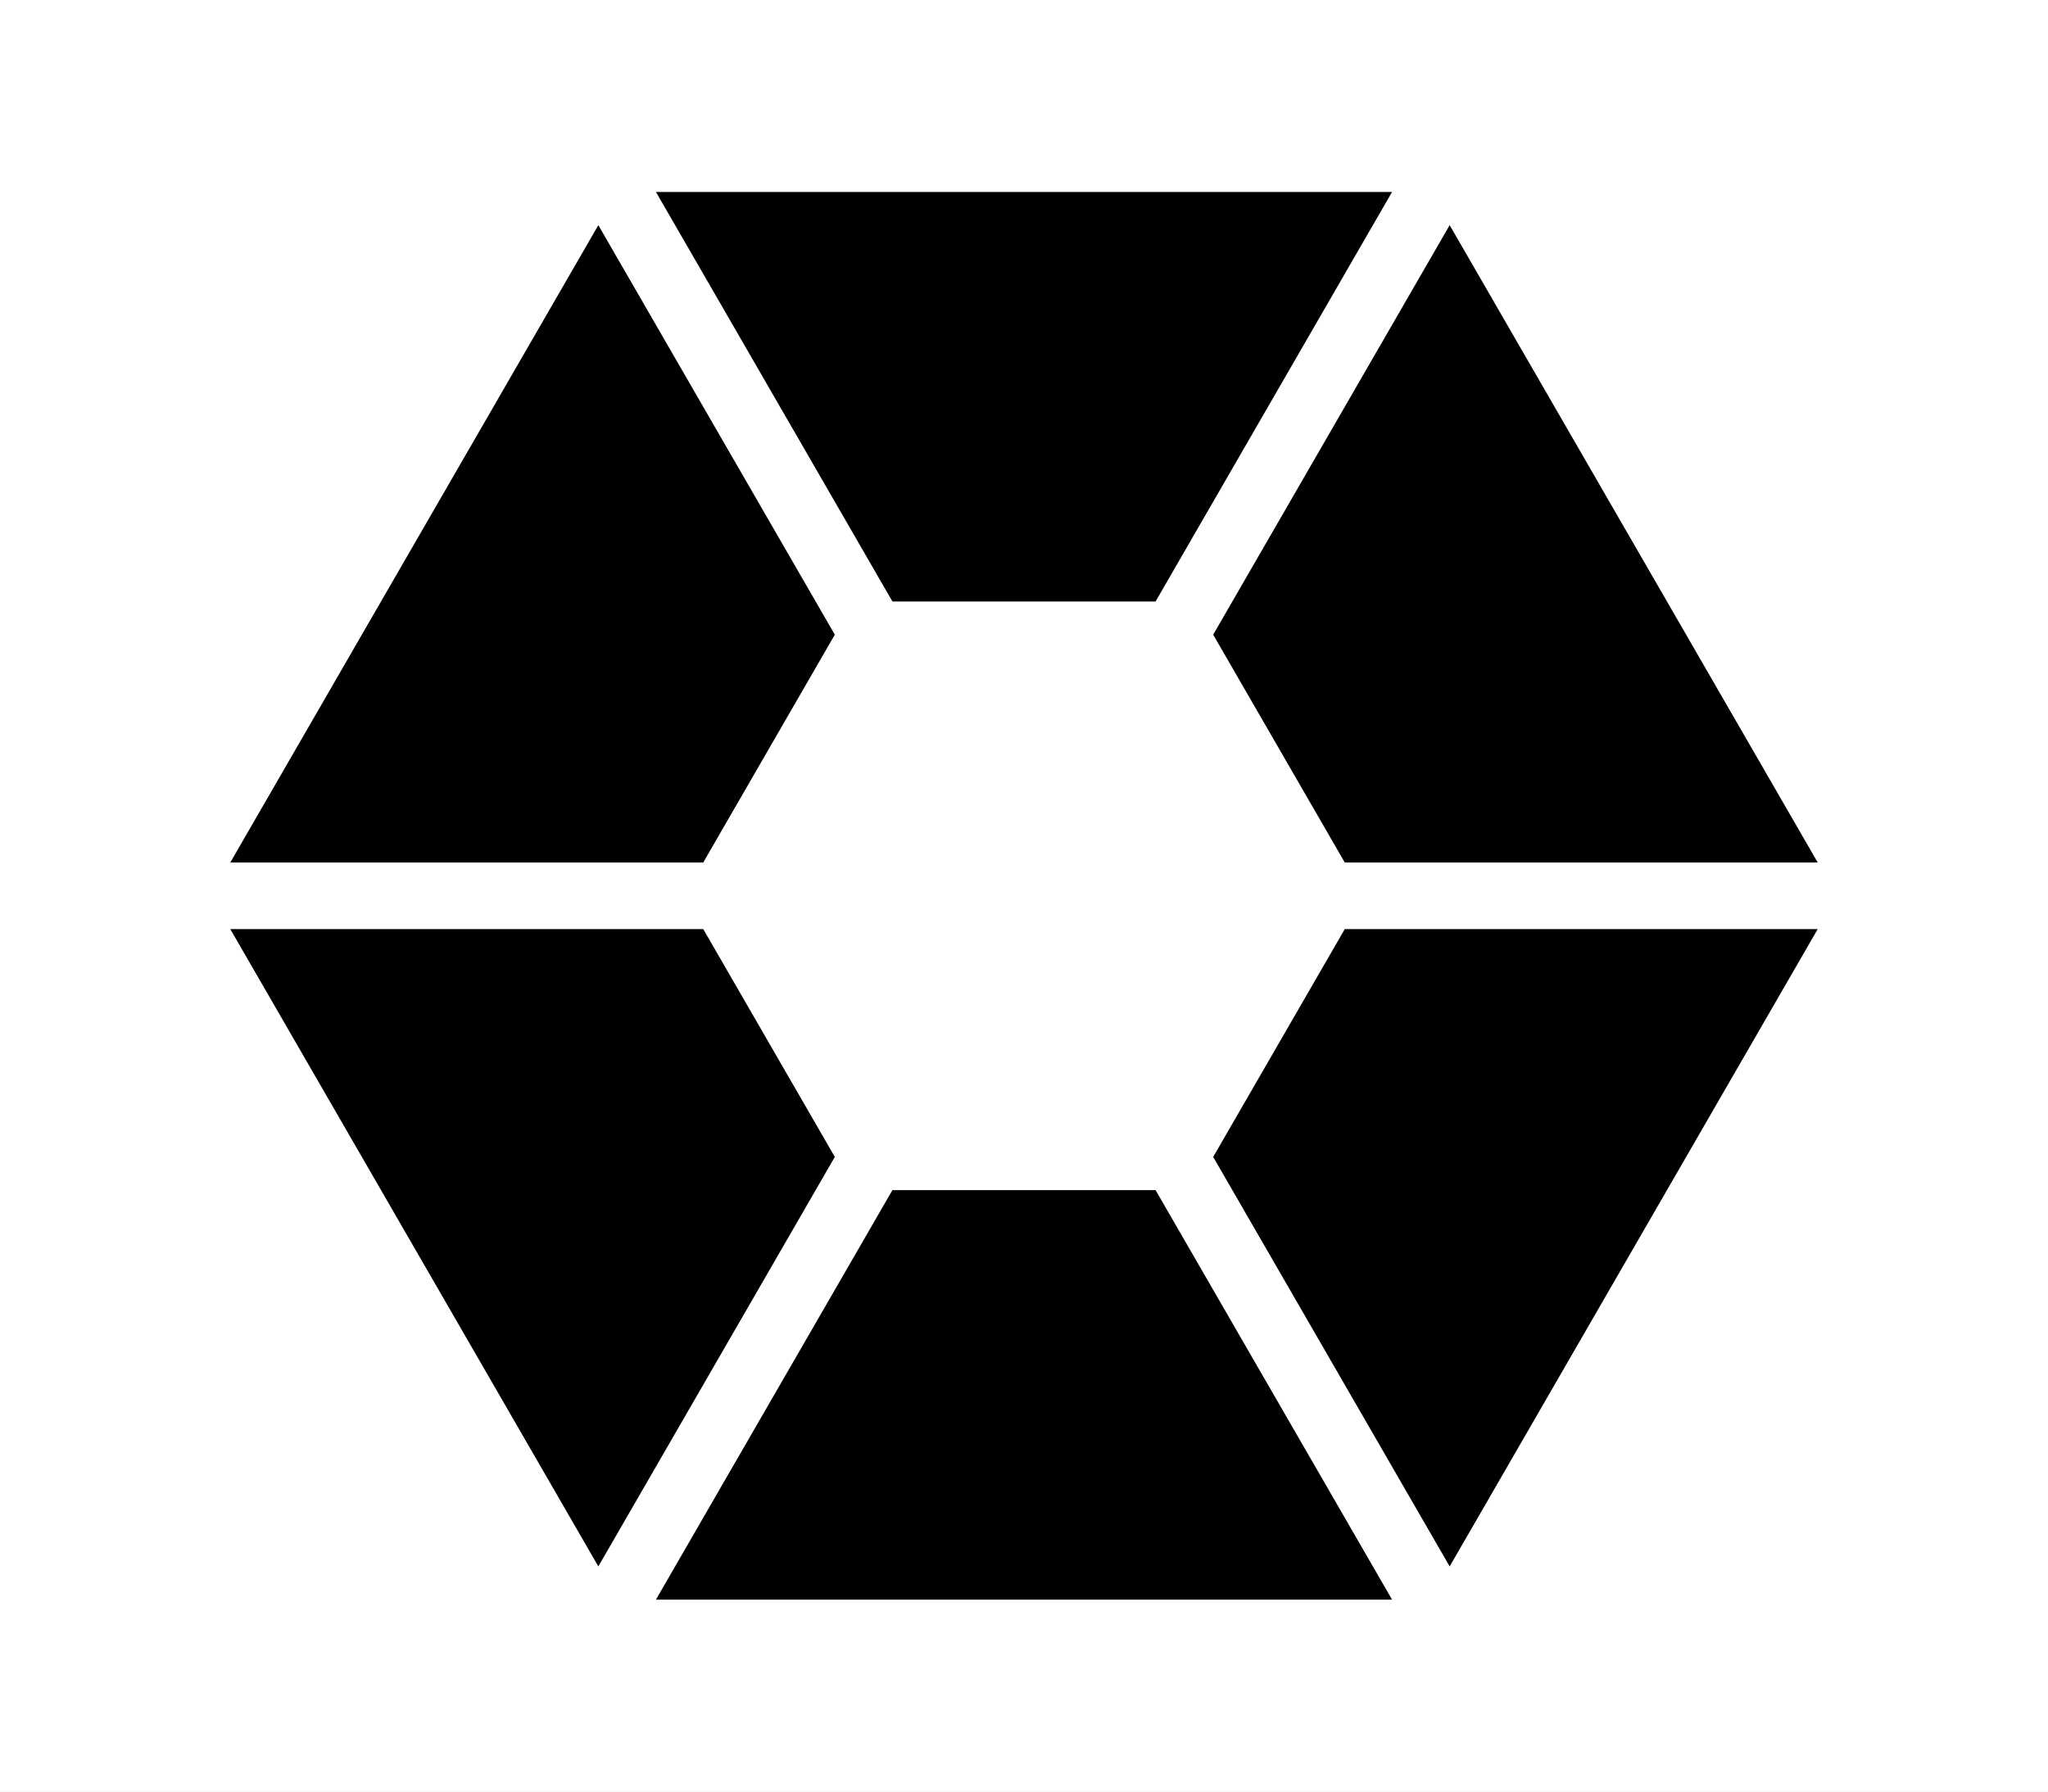
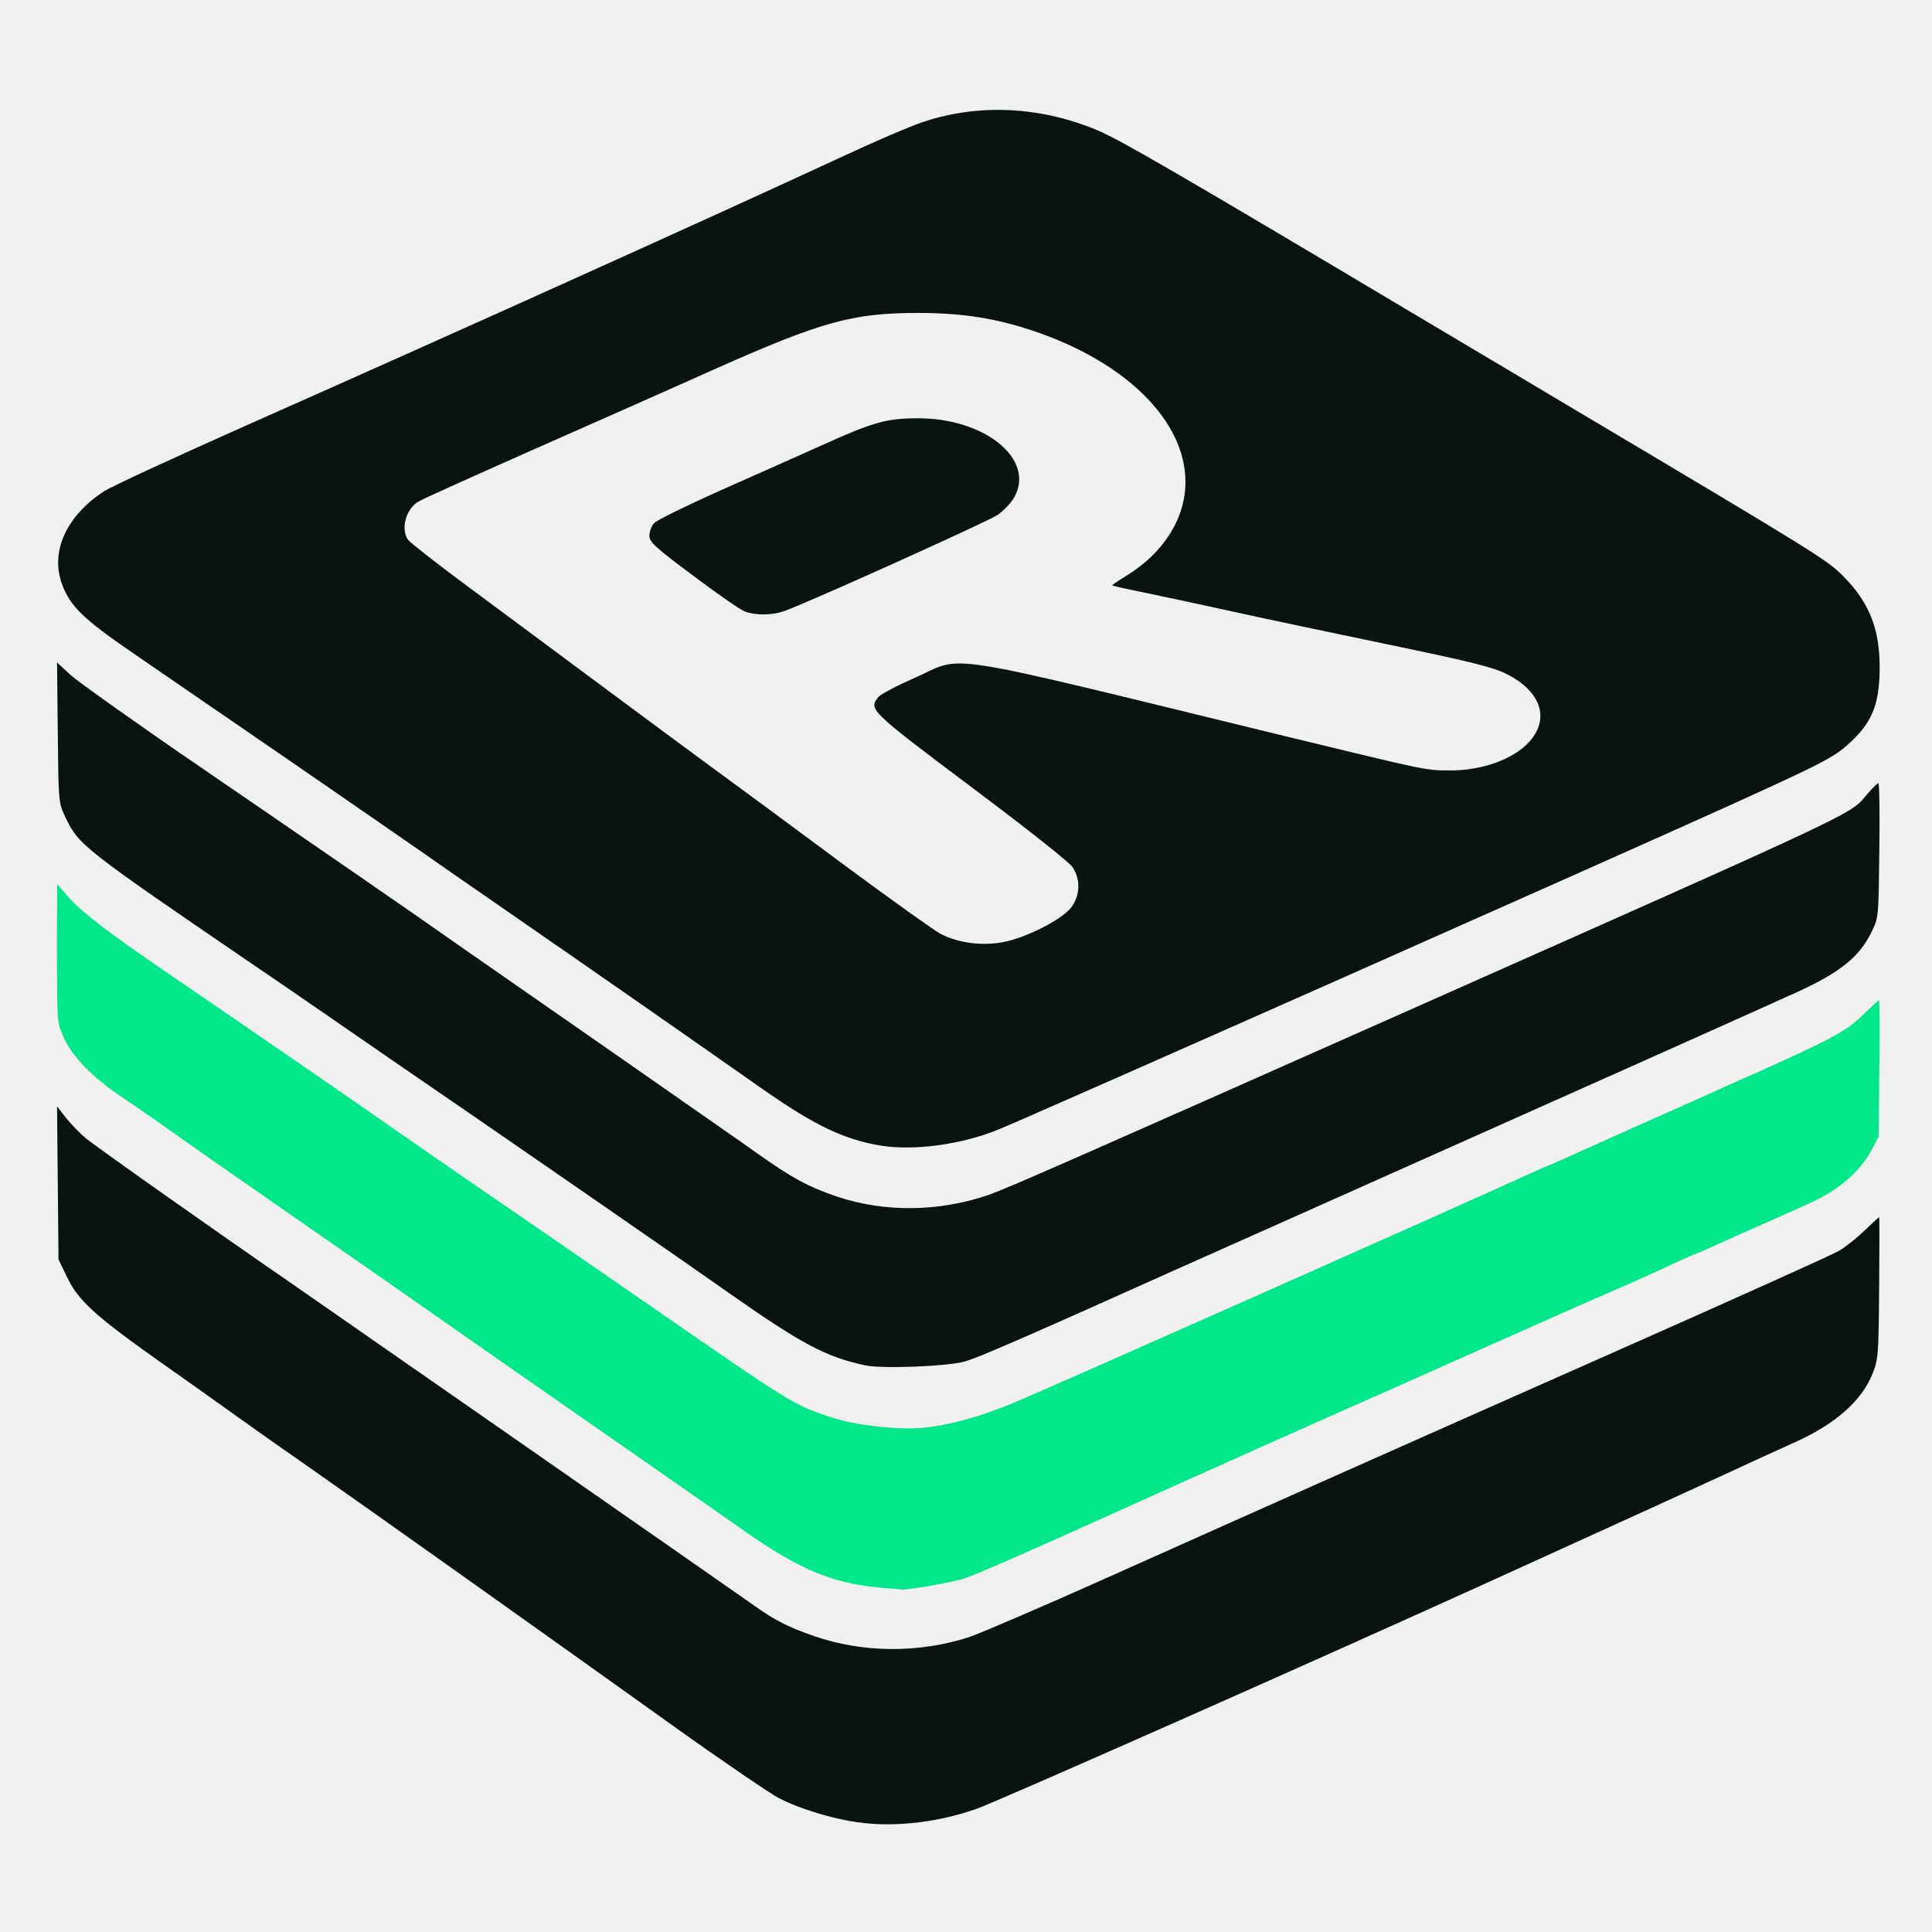
- <svg xmlns="http://www.w3.org/2000/svg" viewBox="-16 -14 32 28">
-   <rect x="-16" y="-14" width="32" height="28" fill="#fff" />
-   <g fill="#000">
-     <path d="M-2.056,-4.6 L-5.751,-11 L5.751,-11 L2.056,-4.6 Z" />
-     <path d="M2.956,-4.081 L6.651,-10.481 L12.402,-0.520 L5.012,-0.520 Z" />
-     <path d="M5.012,0.520 L12.402,0.520 L6.651,10.481 L2.956,4.081 Z" />
-     <path d="M2.056,4.6 L5.751,11 L-5.751,11 L-2.056,4.6 Z" />
-     <path d="M-2.956,4.081 L-6.651,10.481 L-12.402,0.520 L-5.012,0.520 Z" />
-     <path d="M-5.012,-0.520 L-12.402,-0.520 L-6.651,-10.481 L-2.956,-4.081 Z" />
+ <svg xmlns="http://www.w3.org/2000/svg" viewBox="-3 -6 106 106">
+   <style>.ink { fill: #09130f; } @media (prefers-color-scheme: dark) { .ink { fill: #f0ebe3; } }</style>
+   <g class="ink">
+     <path fill-rule="evenodd" d="M45.36 56.86C43.35 56.54 41.69 55.75 38.85 53.76C34.89 50.98 30.33 47.8 23.81 43.29C22.23 42.2 20.62 41.08 20.24 40.81C19.85 40.54 16.58 38.27 12.96 35.78C9.33 33.29 5.35 30.55 4.09 29.69C1.57 27.95 0.85 27.25 0.41 26.07C-0.26 24.28 0.63 22.3 2.73 20.94C3.12 20.69 6.52 19.12 10.29 17.44C21.87 12.31 36.21 5.84 43.35 2.53C45.04 1.74 46.96 0.92 47.62 0.7C50.68-0.33 54.09-0.17 57.24 1.16C58.54 1.72 61.46 3.41 75.21 11.6C78.25 13.41 81.88 15.56 83.26 16.39C96.72 24.39 97.23 24.71 98.13 25.61C99.65 27.15 100.21 28.69 100.12 31.09C100.05 32.75 99.66 33.65 98.55 34.7C97.68 35.52 97.12 35.82 91.98 38.15C85.97 40.88 54.24 54.95 51.83 55.95C49.85 56.78 47.19 57.15 45.36 56.86ZM52.53 45.57C53.88 45.17 55.41 44.31 55.81 43.74C56.27 43.06 56.28 42.24 55.85 41.58C55.66 41.3 53.39 39.5 50.28 37.17C44.71 32.99 44.63 32.91 45.2 32.24C45.33 32.08 46.25 31.6 47.23 31.17C49.99 29.95 48.07 29.65 67.51 34.39C75.34 36.29 75.22 36.27 76.55 36.27C78.33 36.28 80.08 35.64 80.93 34.67C82.04 33.41 81.53 31.93 79.68 30.99C78.93 30.61 77.83 30.33 73.11 29.35C69.99 28.7 66.14 27.89 64.57 27.54C62.99 27.19 60.88 26.74 59.87 26.53C58.87 26.33 58.04 26.14 58.02 26.12C58 26.11 58.35 25.86 58.8 25.59C60.86 24.32 62.04 22.43 62.04 20.44C62.04 17.08 58.74 13.82 53.59 12.12C51.57 11.45 49.73 11.17 47.41 11.17C43.76 11.17 42.1 11.63 36.06 14.32C33.91 15.29 29.46 17.25 26.19 18.7C22.92 20.15 20.09 21.42 19.92 21.54C19.25 21.97 18.98 23.04 19.39 23.62C19.51 23.78 21.03 24.97 22.79 26.27C24.54 27.57 27.81 29.99 30.04 31.65C32.28 33.31 35.11 35.41 36.34 36.31C37.58 37.21 40.72 39.53 43.32 41.46C45.93 43.39 48.31 45.09 48.61 45.24C49.74 45.82 51.27 45.95 52.53 45.57Z" />
+     <path d="M37.89 27.56C37.65 27.48 36.38 26.6 35.05 25.6C32.92 24.01 32.63 23.74 32.63 23.39C32.63 23.18 32.74 22.87 32.88 22.71C33.01 22.55 34.61 21.77 36.41 20.96C38.22 20.16 40.78 19.02 42.09 18.43C44.95 17.14 45.65 16.95 47.38 16.95C51.06 16.95 53.81 19.21 52.65 21.28C52.47 21.6 52.05 22.04 51.72 22.26C51.15 22.64 41.25 27.1 40.02 27.53C39.37 27.76 38.49 27.77 37.89 27.56Z" />
+     <path d="M44.47 68.91C42.31 68.45 40.97 67.74 36.82 64.82C34 62.83 23.37 55.49 18.94 52.46C18.15 51.91 16.51 50.79 15.3 49.95C14.09 49.11 12.34 47.91 11.41 47.28C1.43 40.47 1.33 40.39 0.57 38.8C0.21 38.03 0.21 37.99 0.17 34.19L0.13 30.35L0.88 31.04C1.29 31.41 4.52 33.71 8.06 36.13C14.42 40.48 19.48 43.97 22.48 46.08C23.33 46.67 26.95 49.19 30.53 51.68C34.11 54.18 37.71 56.68 38.52 57.26C40.41 58.61 41.37 59.13 42.95 59.66C45.56 60.53 48.56 60.49 51.26 59.55C52.29 59.19 55.92 57.59 74.37 49.4C99.78 38.11 98.44 38.74 99.49 37.52C99.75 37.22 100 36.97 100.06 36.97C100.11 36.97 100.14 38.63 100.11 40.65C100.07 44.3 100.07 44.33 99.7 45.1C99.03 46.49 97.99 47.34 95.58 48.44C93.96 49.18 83.72 53.76 68.98 60.33C66.13 61.6 62.85 63.06 61.69 63.58C53.12 67.43 50.67 68.49 49.93 68.7C48.97 68.97 45.38 69.11 44.47 68.91Z" />
+     <path d="M43.62 93.91C42.28 93.67 40.79 93.19 39.74 92.66C39.26 92.41 36.66 90.64 33.96 88.71C26.83 83.61 17.5 76.98 13.87 74.44C12.67 73.61 11.06 72.47 10.29 71.92C9.52 71.37 7.48 69.91 5.74 68.69C2.17 66.16 1.27 65.34 0.65 64.01L0.21 63.1L0.17 58.9L0.13 54.7L0.62 55.33C0.89 55.67 1.38 56.18 1.71 56.45C2.23 56.89 9 61.67 13.03 64.44C16.09 66.56 35.21 79.87 38.45 82.14C39.53 82.91 40.27 83.28 41.68 83.77C44.34 84.69 47.44 84.71 50.17 83.82C50.77 83.62 54.07 82.2 57.52 80.66C67.29 76.29 72.81 73.83 85.5 68.21C91.96 65.35 97.54 62.84 97.89 62.63C98.24 62.43 98.87 61.93 99.29 61.52C99.71 61.12 100.08 60.78 100.1 60.78C100.12 60.78 100.12 62.53 100.1 64.67C100.07 68.36 100.05 68.6 99.74 69.36C99.15 70.85 97.71 72.12 95.52 73.11C94.94 73.37 93.93 73.83 93.28 74.13C91.64 74.9 84.89 77.98 78.43 80.91C68.99 85.2 51.79 92.81 50.56 93.25C48.27 94.05 45.73 94.3 43.62 93.91Z" />
  </g>
+   <path fill="#01e78a" d="M45.66 81.14C42.77 80.92 40.97 80.2 37.73 77.92C36.66 77.17 35.19 76.14 34.45 75.63C33.72 75.12 32.37 74.18 31.44 73.53C30.52 72.89 29.07 71.88 28.22 71.29C26.71 70.24 22.9 67.59 18.35 64.4C17.08 63.52 14.56 61.76 12.75 60.51C9.39 58.18 7.54 56.88 5.53 55.46C4.92 55.03 4.02 54.41 3.54 54.09C2.11 53.12 1.03 52.03 0.57 51.07C0.16 50.23 0.15 50.16 0.13 47.83C0.12 46.52 0.12 44.79 0.13 43.98L0.14 42.51L0.77 43.24C1.5 44.06 2.99 45.2 6.3 47.46C10.29 50.18 16.72 54.61 19.33 56.44C20.06 56.95 21.79 58.15 23.18 59.1C27.23 61.88 28.72 62.91 32.28 65.37C40.57 71.11 40.5 71.06 42.63 71.77C43.91 72.2 46.27 72.46 47.62 72.34C49.07 72.2 50.78 71.73 52.58 70.98C54.72 70.09 77.17 60.12 80.79 58.46C81.36 58.2 81.84 57.98 81.87 57.98C81.9 57.98 82.35 57.79 82.87 57.55C83.4 57.31 85.21 56.5 86.9 55.74C88.6 54.99 90.33 54.22 90.76 54.02C91.18 53.83 92.47 53.25 93.63 52.74C97.54 50.98 98.31 50.56 99.2 49.69C99.66 49.25 100.06 48.88 100.09 48.88C100.13 48.88 100.14 50.57 100.11 52.63L100.07 56.37L99.69 57.08C99.07 58.26 97.89 59.29 96.34 59.99C95.93 60.18 94.8 60.68 93.84 61.11C92.87 61.53 91.66 62.07 91.14 62.31C90.62 62.55 90.17 62.75 90.13 62.75C90.11 62.75 89.62 62.96 89.05 63.22C87.38 64 86.46 64.41 84.17 65.4C82.98 65.92 81.66 66.51 81.23 66.7C80.81 66.89 79.68 67.4 78.71 67.82C77.75 68.25 76.68 68.72 76.33 68.88C75.98 69.04 73.43 70.18 70.66 71.4C67.89 72.63 65.27 73.8 64.85 73.99C64.42 74.18 63.16 74.75 62.04 75.25C60.93 75.75 59.01 76.61 57.77 77.17C53.35 79.17 50.62 80.36 49.94 80.59C49.29 80.81 46.74 81.26 46.43 81.21C46.35 81.19 46.01 81.16 45.66 81.14Z" />
</svg>
